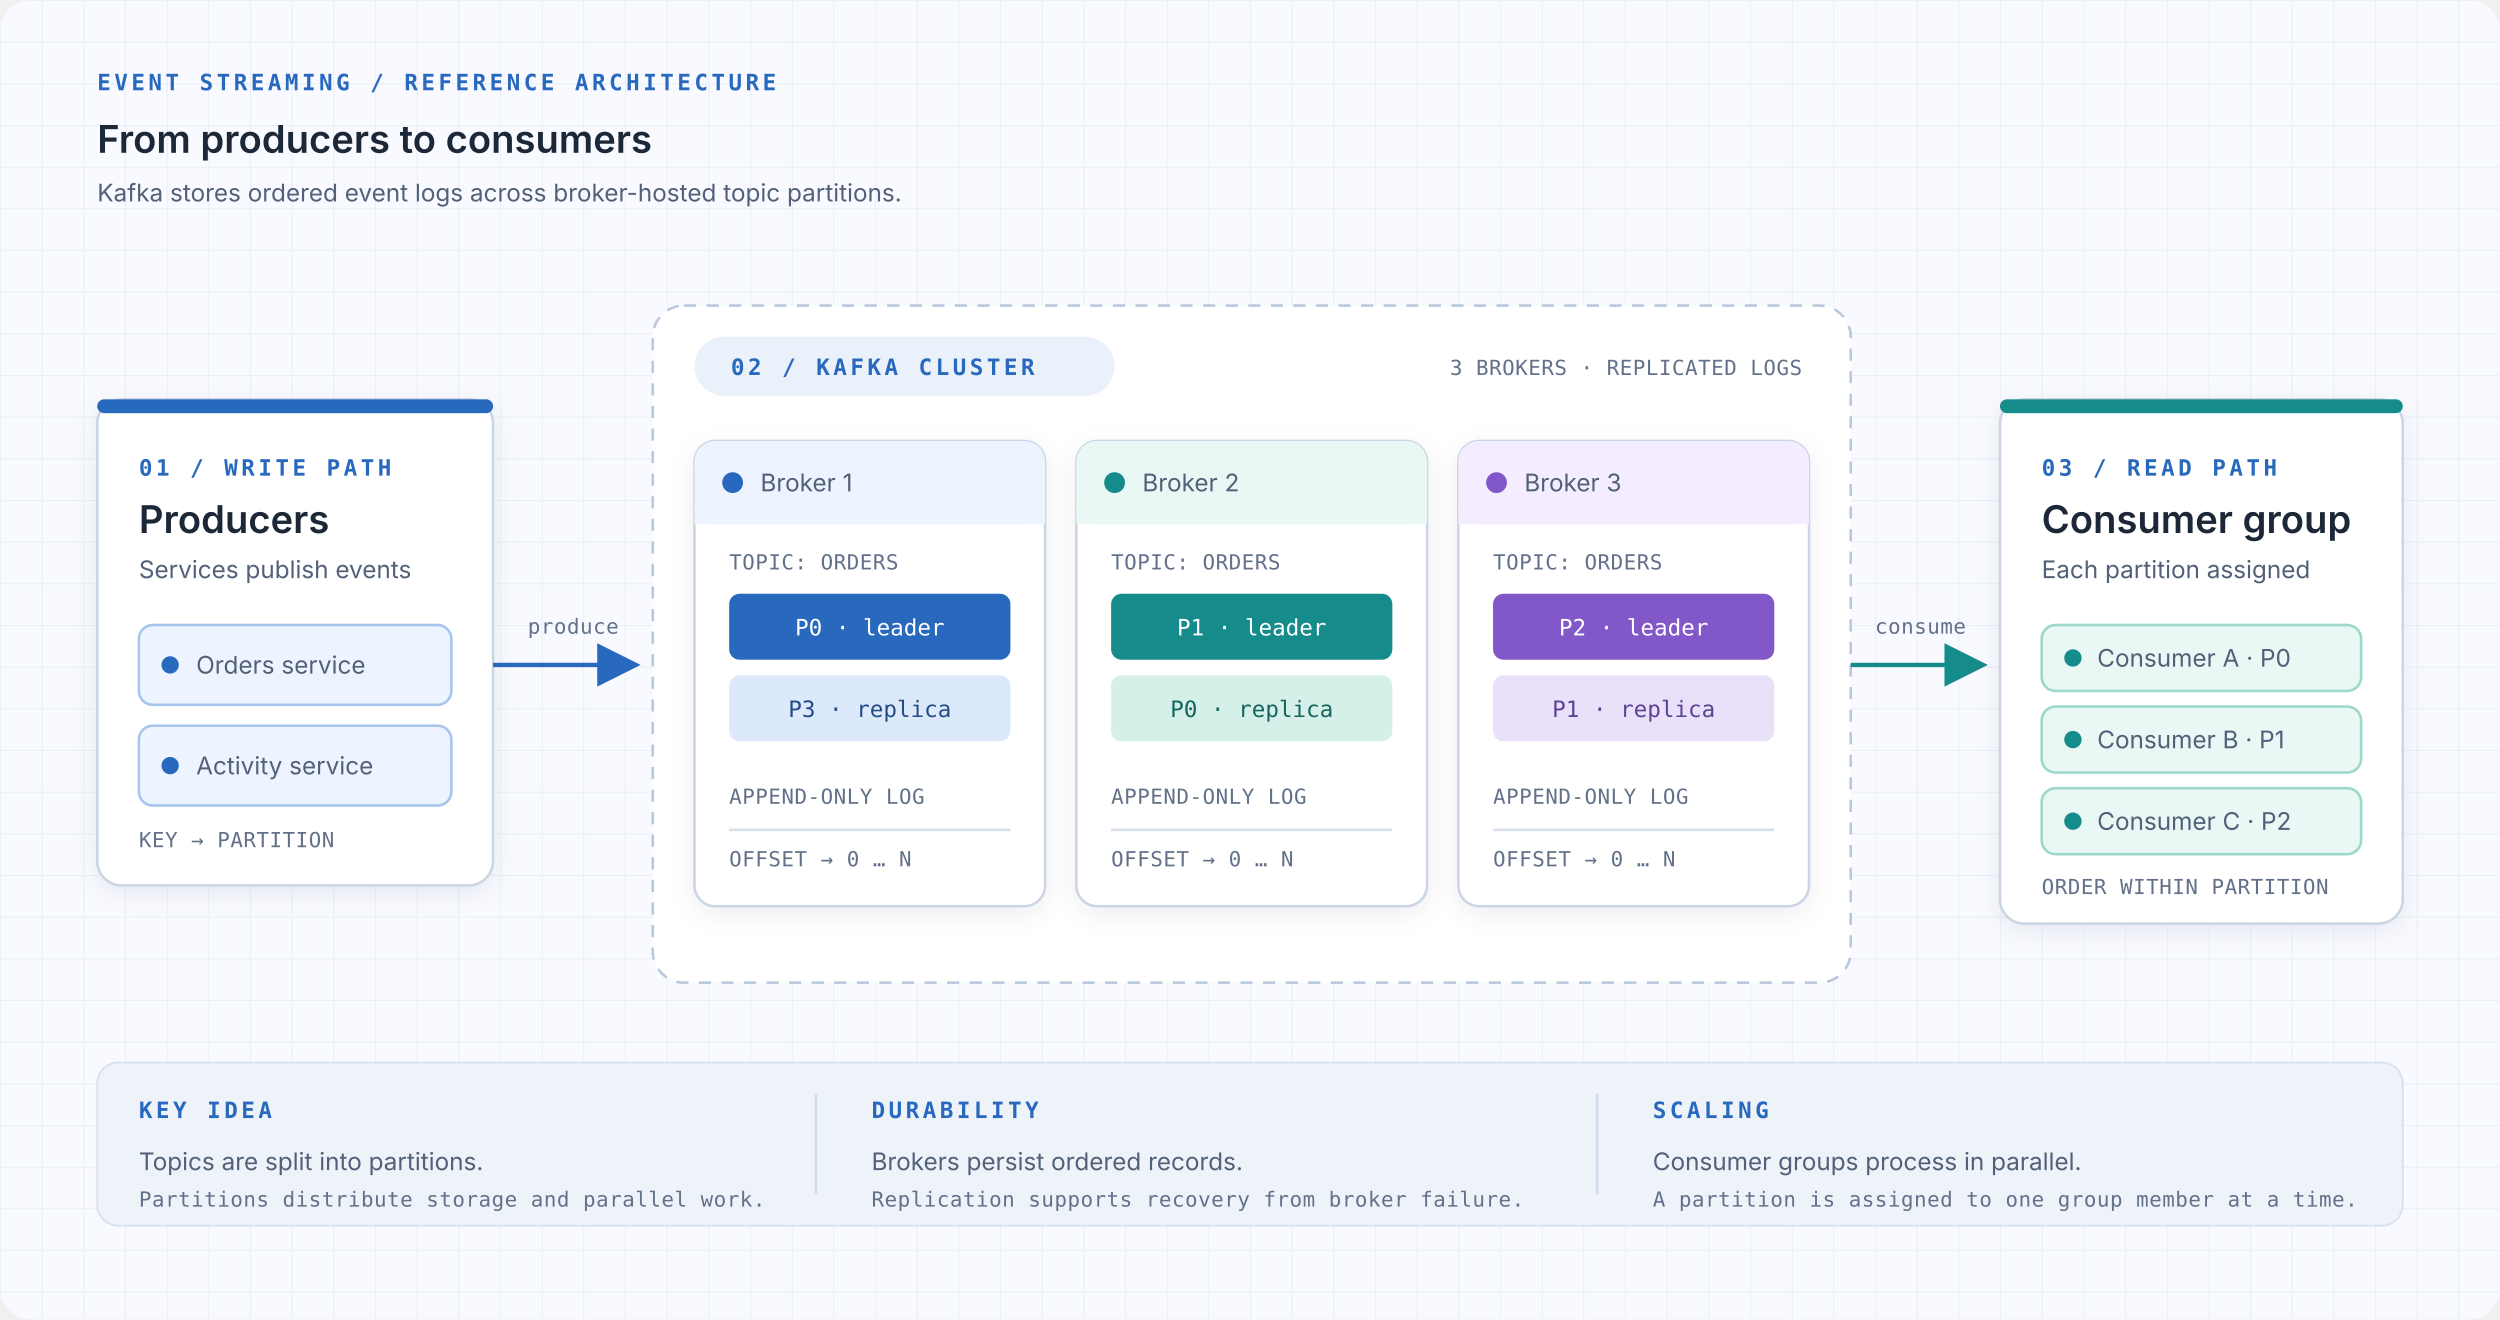
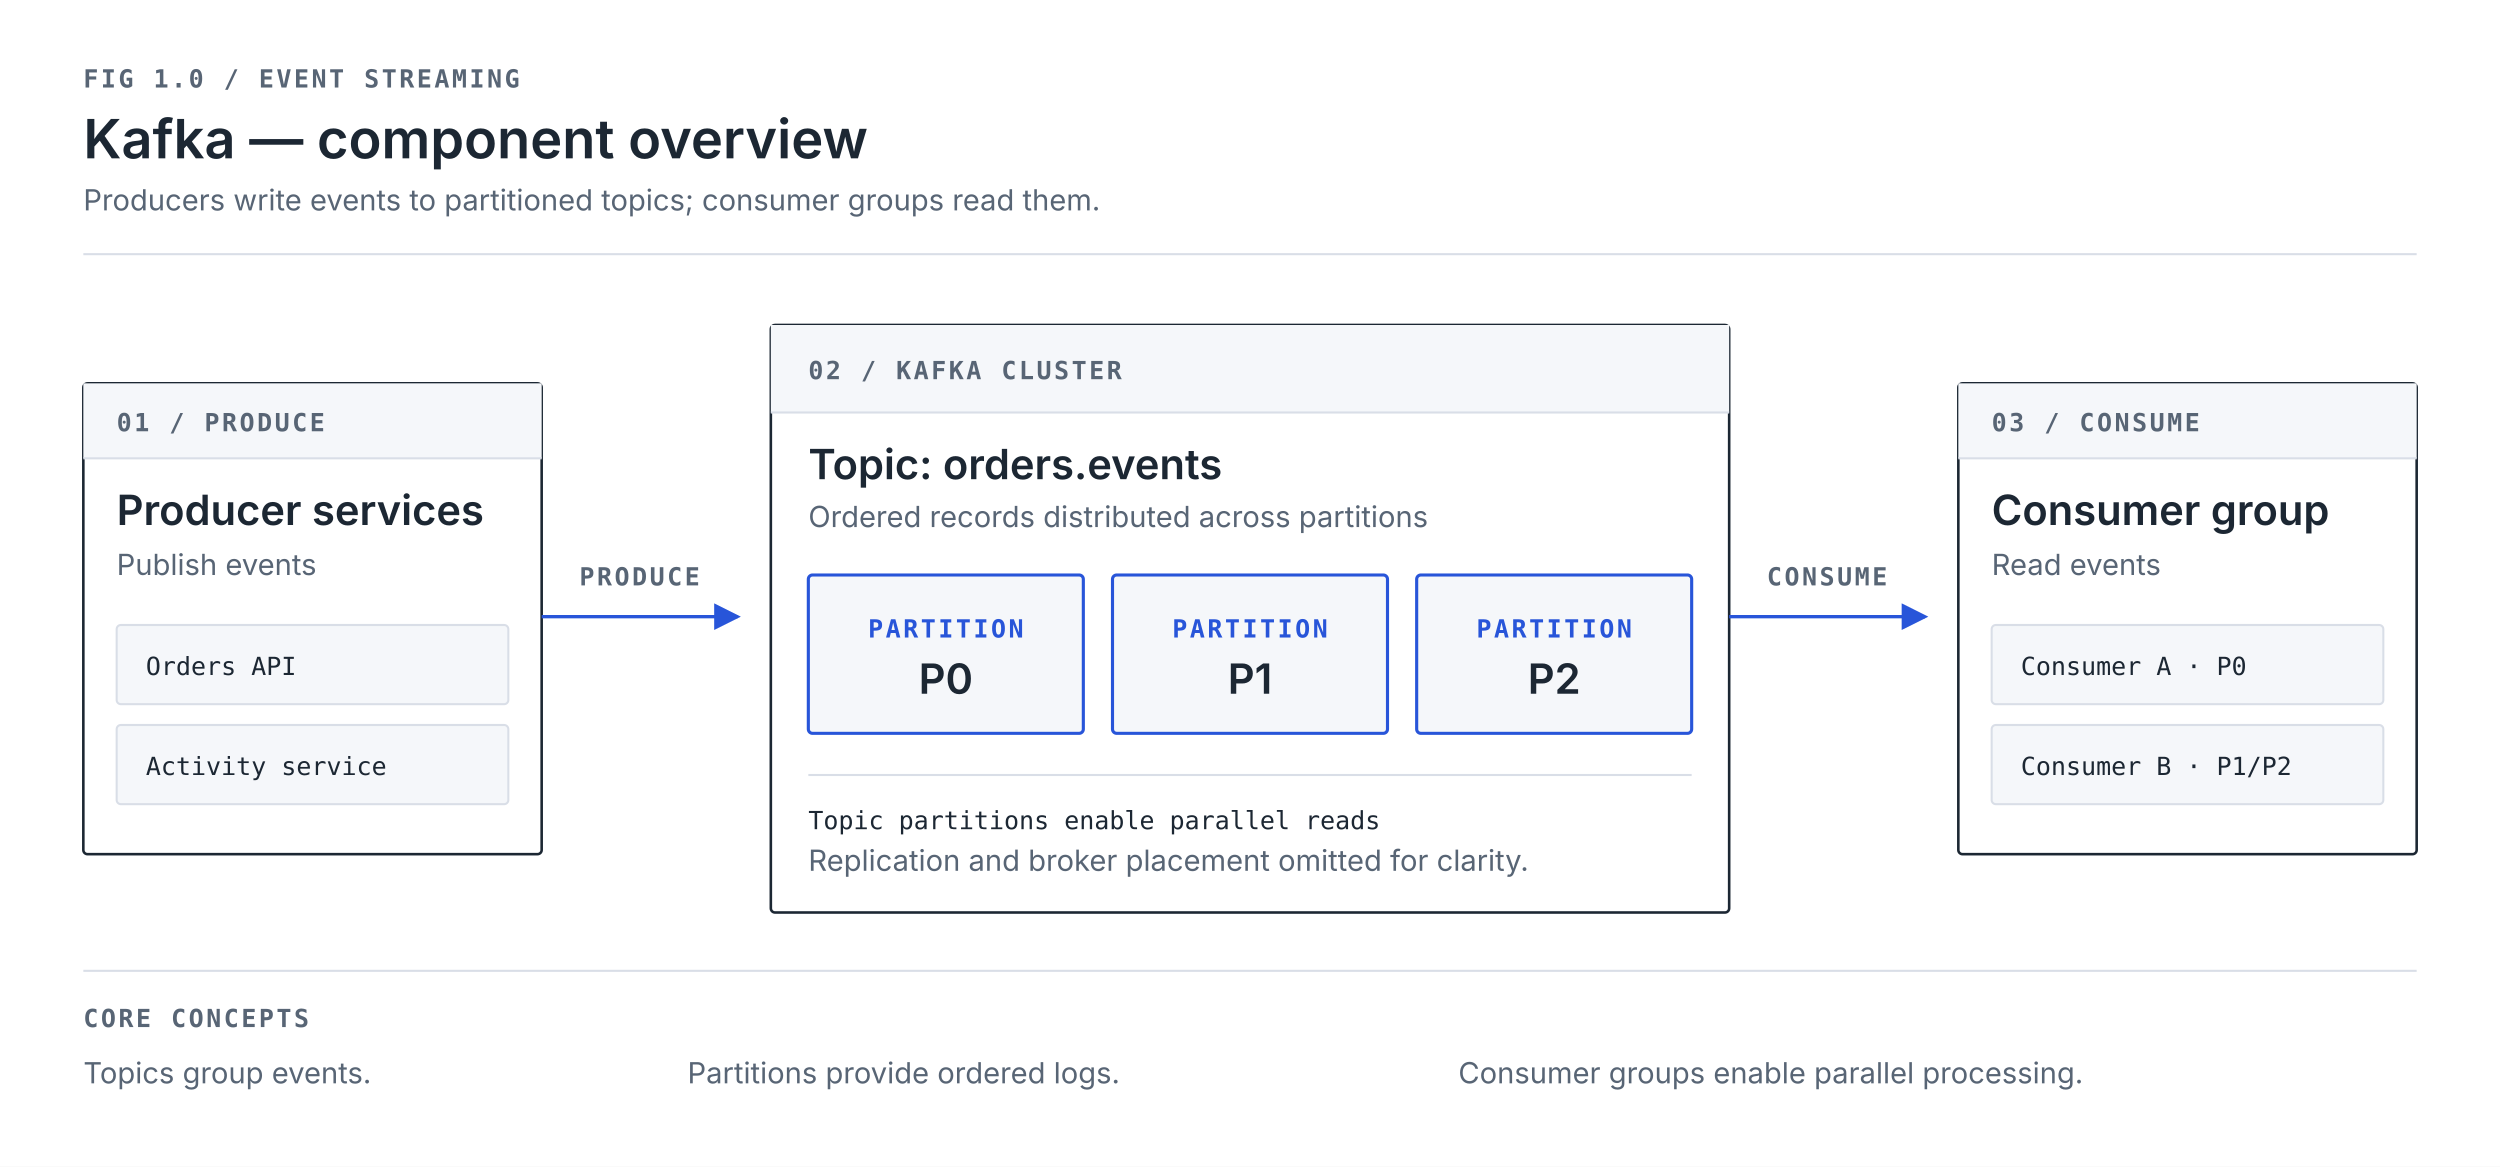
- <svg xmlns="http://www.w3.org/2000/svg" width="1440" height="760" viewBox="0 0 1440 760" role="img" aria-labelledby="title desc">
+ <svg xmlns="http://www.w3.org/2000/svg" width="1200" height="560" viewBox="0 0 1200 560" role="img" aria-labelledby="title desc">
  <defs>
-     <pattern id="grid" width="24" height="24" patternUnits="userSpaceOnUse">
-       <path d="M24 0H0V24" fill="none" stroke="#e9edf4" stroke-width="1" />
-     </pattern>
-     <marker id="arrow-blue" markerWidth="10" markerHeight="10" refX="8" refY="5" orient="auto">
-       <path d="M0 0 10 5 0 10Z" fill="#2869bd" />
+     <marker id="arrow" markerWidth="8" markerHeight="8" refX="7" refY="4" orient="auto">
+       <path d="M0 0 L8 4 L0 8 Z" fill="#2855D9" />
    </marker>
-     <marker id="arrow-teal" markerWidth="10" markerHeight="10" refX="8" refY="5" orient="auto">
-       <path d="M0 0 10 5 0 10Z" fill="#168b8b" />
-     </marker>
-     <filter id="shadow" x="-10%" y="-10%" width="120%" height="130%">
-       <feDropShadow dx="0" dy="4" stdDeviation="7" flood-color="#1d2b45" flood-opacity=".07" />
-     </filter>
    <style>
-       .eyebrow{font:600 13px 'DM Mono',monospace;letter-spacing:2px;fill:#2869bd}
-       .heading{font:600 22px Inter,Arial,sans-serif;fill:#1c2738}
-       .body{font:14px Inter,Arial,sans-serif;fill:#526078}
-       .small{font:12px 'DM Mono',monospace;letter-spacing:.3px;fill:#627089}
-       .box{fill:#fff;stroke:#cbd5e3;stroke-width:1.5}
-       .bluebox{fill:#edf4ff;stroke:#a8c5ee;stroke-width:1.5}
-       .tealbox{fill:#e9f8f5;stroke:#9dd8cb;stroke-width:1.5}
-       .partition{stroke:#fff;stroke-width:2}
+       .eyebrow { font-family: 'IBM Plex Mono', monospace; font-size: 12px; font-weight: 600; letter-spacing: 1.2px; fill: #586575; }
+       .heading { font-family: Inter, Arial, sans-serif; font-size: 20px; font-weight: 600; fill: #1C2733; }
+       .body { font-family: Inter, Arial, sans-serif; font-size: 14px; fill: #586575; }
+       .mono { font-family: 'IBM Plex Mono', monospace; font-size: 12px; font-weight: 500; fill: #1C2733; }
+       .component { fill: #FFFFFF; stroke: #1C2733; stroke-width: 1.25; }
+       .subcomponent { fill: #F5F7FA; stroke: #D9DEE7; stroke-width: 1; }
+       .accent { fill: #F5F7FA; stroke: #2855D9; stroke-width: 1.5; }
+       .flow { fill: none; stroke: #2855D9; stroke-width: 1.6; marker-end: url(#arrow); }
+       .rule { stroke: #D9DEE7; stroke-width: 1; }
    </style>
  </defs>
-   <rect width="1440" height="760" rx="18" fill="#f8faff" />
-   <rect width="1440" height="760" rx="18" fill="url(#grid)" />
-   <text x="56" y="52" class="eyebrow">EVENT STREAMING / REFERENCE ARCHITECTURE</text>
-   <text x="56" y="88" class="heading" font-size="28">From producers to consumers</text>
-   <text x="56" y="116" class="body">Kafka stores ordered event logs across broker-hosted topic partitions.</text>
-   <g filter="url(#shadow)">
-     <rect x="56" y="230" width="228" height="280" rx="14" class="box" />
-     <rect x="56" y="230" width="228" height="8" rx="4" fill="#2869bd" />
-   </g>
-   <text x="80" y="274" class="eyebrow">01 / WRITE PATH</text>
-   <text x="80" y="307" class="heading">Producers</text>
-   <text x="80" y="333" class="body">Services publish events</text>
-   <rect x="80" y="360" width="180" height="46" rx="8" class="bluebox" />
-   <circle cx="98" cy="383" r="5" fill="#2869bd" />
-   <text x="113" y="388" class="body" font-weight="600">Orders service</text>
-   <rect x="80" y="418" width="180" height="46" rx="8" class="bluebox" />
-   <circle cx="98" cy="441" r="5" fill="#2869bd" />
-   <text x="113" y="446" class="body" font-weight="600">Activity service</text>
-   <text x="80" y="488" class="small">KEY → PARTITION</text>
-   <path d="M284 383H364" stroke="#2869bd" stroke-width="2.5" fill="none" marker-end="url(#arrow-blue)" />
-   <text x="304" y="365" class="small">produce</text>
-   <rect x="376" y="176" width="690" height="390" rx="18" fill="#fff" stroke="#b9c8dc" stroke-width="1.5" stroke-dasharray="7 6" />
-   <rect x="400" y="194" width="242" height="34" rx="17" fill="#eaf1fb" />
-   <text x="421" y="216" class="eyebrow">02 / KAFKA CLUSTER</text>
-   <text x="1038" y="216" class="small" text-anchor="end">3 BROKERS · REPLICATED LOGS</text>
-   <g filter="url(#shadow)">
-     <rect x="400" y="254" width="202" height="268" rx="12" class="box" />
-   </g>
-   <rect x="400" y="254" width="202" height="48" rx="12" fill="#edf4ff" />
-   <path d="M400 290V302H602V290" fill="#edf4ff" />
-   <circle cx="422" cy="278" r="6" fill="#2869bd" />
-   <text x="438" y="283" class="body" font-weight="600">Broker 1</text>
-   <text x="420" y="328" class="small">TOPIC: ORDERS</text>
-   <rect x="420" y="342" width="162" height="38" rx="6" fill="#2869bd" />
-   <text x="501" y="366" fill="#fff" font-family="DM Mono,monospace" font-size="13" text-anchor="middle">P0 · leader</text>
-   <rect x="420" y="389" width="162" height="38" rx="6" fill="#dce9fb" />
-   <text x="501" y="413" fill="#234c86" font-family="DM Mono,monospace" font-size="13" text-anchor="middle">P3 · replica</text>
-   <text x="420" y="463" class="small">APPEND-ONLY LOG</text>
-   <path d="M420 478H582" stroke="#d7dfeb" stroke-width="1.5" />
-   <text x="420" y="499" class="small">OFFSET  →  0 … N</text>
-   <g filter="url(#shadow)">
-     <rect x="620" y="254" width="202" height="268" rx="12" class="box" />
-   </g>
-   <rect x="620" y="254" width="202" height="48" rx="12" fill="#e9f8f5" />
-   <path d="M620 290V302H822V290" fill="#e9f8f5" />
-   <circle cx="642" cy="278" r="6" fill="#168b8b" />
-   <text x="658" y="283" class="body" font-weight="600">Broker 2</text>
-   <text x="640" y="328" class="small">TOPIC: ORDERS</text>
-   <rect x="640" y="342" width="162" height="38" rx="6" fill="#168b8b" />
-   <text x="721" y="366" fill="#fff" font-family="DM Mono,monospace" font-size="13" text-anchor="middle">P1 · leader</text>
-   <rect x="640" y="389" width="162" height="38" rx="6" fill="#d5f0e9" />
-   <text x="721" y="413" fill="#17645f" font-family="DM Mono,monospace" font-size="13" text-anchor="middle">P0 · replica</text>
-   <text x="640" y="463" class="small">APPEND-ONLY LOG</text>
-   <path d="M640 478H802" stroke="#d7dfeb" stroke-width="1.5" />
-   <text x="640" y="499" class="small">OFFSET  →  0 … N</text>
-   <g filter="url(#shadow)">
-     <rect x="840" y="254" width="202" height="268" rx="12" class="box" />
-   </g>
-   <rect x="840" y="254" width="202" height="48" rx="12" fill="#f4edff" />
-   <path d="M840 290V302H1042V290" fill="#f4edff" />
-   <circle cx="862" cy="278" r="6" fill="#8257c8" />
-   <text x="878" y="283" class="body" font-weight="600">Broker 3</text>
-   <text x="860" y="328" class="small">TOPIC: ORDERS</text>
-   <rect x="860" y="342" width="162" height="38" rx="6" fill="#8257c8" />
-   <text x="941" y="366" fill="#fff" font-family="DM Mono,monospace" font-size="13" text-anchor="middle">P2 · leader</text>
-   <rect x="860" y="389" width="162" height="38" rx="6" fill="#e9e0fa" />
-   <text x="941" y="413" fill="#5d4294" font-family="DM Mono,monospace" font-size="13" text-anchor="middle">P1 · replica</text>
-   <text x="860" y="463" class="small">APPEND-ONLY LOG</text>
-   <path d="M860 478H1022" stroke="#d7dfeb" stroke-width="1.5" />
-   <text x="860" y="499" class="small">OFFSET  →  0 … N</text>
-   <path d="M1066 383H1140" stroke="#168b8b" stroke-width="2.5" fill="none" marker-end="url(#arrow-teal)" />
-   <text x="1080" y="365" class="small">consume</text>
-   <g filter="url(#shadow)">
-     <rect x="1152" y="230" width="232" height="302" rx="14" class="box" />
-     <rect x="1152" y="230" width="232" height="8" rx="4" fill="#168b8b" />
-   </g>
-   <text x="1176" y="274" class="eyebrow">03 / READ PATH</text>
-   <text x="1176" y="307" class="heading">Consumer group</text>
-   <text x="1176" y="333" class="body">Each partition assigned</text>
-   <rect x="1176" y="360" width="184" height="38" rx="8" class="tealbox" />
-   <circle cx="1194" cy="379" r="5" fill="#168b8b" />
-   <text x="1208" y="384" class="body" font-weight="600">Consumer A · P0</text>
-   <rect x="1176" y="407" width="184" height="38" rx="8" class="tealbox" />
-   <circle cx="1194" cy="426" r="5" fill="#168b8b" />
-   <text x="1208" y="431" class="body" font-weight="600">Consumer B · P1</text>
-   <rect x="1176" y="454" width="184" height="38" rx="8" class="tealbox" />
-   <circle cx="1194" cy="473" r="5" fill="#168b8b" />
-   <text x="1208" y="478" class="body" font-weight="600">Consumer C · P2</text>
-   <text x="1176" y="515" class="small">ORDER WITHIN PARTITION</text>
-   <rect x="56" y="612" width="1328" height="94" rx="12" fill="#eef3fa" stroke="#d7e0ed" />
-   <g>
-     <text x="80" y="644" class="eyebrow">KEY IDEA</text>
-     <text x="80" y="674" class="body" font-weight="600">Topics are split into partitions.</text>
-     <text x="80" y="695" class="small">Partitions distribute storage and parallel work.</text>
-   </g>
-   <path d="M470 630V688" stroke="#d1dbe9" stroke-width="1.5" />
-   <g>
-     <text x="502" y="644" class="eyebrow">DURABILITY</text>
-     <text x="502" y="674" class="body" font-weight="600">Brokers persist ordered records.</text>
-     <text x="502" y="695" class="small">Replication supports recovery from broker failure.</text>
-   </g>
-   <path d="M920 630V688" stroke="#d1dbe9" stroke-width="1.5" />
-   <g>
-     <text x="952" y="644" class="eyebrow">SCALING</text>
-     <text x="952" y="674" class="body" font-weight="600">Consumer groups process in parallel.</text>
-     <text x="952" y="695" class="small">A partition is assigned to one group member at a time.</text>
-   </g>
+   <rect width="1200" height="560" fill="#FFFFFF" />
+   <text x="40" y="42" class="eyebrow">FIG 1.0 / EVENT STREAMING</text>
+   <text x="40" y="76" class="heading" style="font-size:26px">Kafka — component overview</text>
+   <text x="40" y="101" class="body">Producers write events to partitioned topics; consumer groups read them.</text>
+   <line x1="40" y1="122" x2="1160" y2="122" class="rule" />
+   <rect x="40" y="184" width="220" height="226" rx="2" class="component" />
+   <rect x="40" y="184" width="220" height="36" fill="#F5F7FA" />
+   <line x1="40" y1="220" x2="260" y2="220" class="rule" />
+   <text x="56" y="207" class="eyebrow">01 / PRODUCE</text>
+   <text x="56" y="252" class="heading">Producer services</text>
+   <text x="56" y="276" class="body">Publish events</text>
+   <rect x="56" y="300" width="188" height="38" rx="2" class="subcomponent" />
+   <text x="70" y="324" class="mono">Orders API</text>
+   <rect x="56" y="348" width="188" height="38" rx="2" class="subcomponent" />
+   <text x="70" y="372" class="mono">Activity service</text>
+   <path d="M260 296 H354" class="flow" />
+   <text x="307" y="281" text-anchor="middle" class="eyebrow">PRODUCE</text>
+   <rect x="370" y="156" width="460" height="282" rx="2" class="component" />
+   <rect x="370" y="156" width="460" height="42" fill="#F5F7FA" />
+   <line x1="370" y1="198" x2="830" y2="198" class="rule" />
+   <text x="388" y="182" class="eyebrow">02 / KAFKA CLUSTER</text>
+   <text x="388" y="230" class="heading">Topic: orders.events</text>
+   <text x="388" y="253" class="body">Ordered records distributed across partitions</text>
+   <rect x="388" y="276" width="132" height="76" rx="2" class="accent" />
+   <text x="454" y="306" class="eyebrow" text-anchor="middle" style="fill:#2855D9">PARTITION</text>
+   <text x="454" y="333" class="heading" text-anchor="middle">P0</text>
+   <rect x="534" y="276" width="132" height="76" rx="2" class="accent" />
+   <text x="600" y="306" class="eyebrow" text-anchor="middle" style="fill:#2855D9">PARTITION</text>
+   <text x="600" y="333" class="heading" text-anchor="middle">P1</text>
+   <rect x="680" y="276" width="132" height="76" rx="2" class="accent" />
+   <text x="746" y="306" class="eyebrow" text-anchor="middle" style="fill:#2855D9">PARTITION</text>
+   <text x="746" y="333" class="heading" text-anchor="middle">P2</text>
+   <line x1="388" y1="372" x2="812" y2="372" class="rule" />
+   <text x="388" y="398" class="mono">Topic partitions enable parallel reads</text>
+   <text x="388" y="418" class="body">Replication and broker placement omitted for clarity.</text>
+   <path d="M830 296 H924" class="flow" />
+   <text x="877" y="281" text-anchor="middle" class="eyebrow">CONSUME</text>
+   <rect x="940" y="184" width="220" height="226" rx="2" class="component" />
+   <rect x="940" y="184" width="220" height="36" fill="#F5F7FA" />
+   <line x1="940" y1="220" x2="1160" y2="220" class="rule" />
+   <text x="956" y="207" class="eyebrow">03 / CONSUME</text>
+   <text x="956" y="252" class="heading">Consumer group</text>
+   <text x="956" y="276" class="body">Read events</text>
+   <rect x="956" y="300" width="188" height="38" rx="2" class="subcomponent" />
+   <text x="970" y="324" class="mono">Consumer A · P0</text>
+   <rect x="956" y="348" width="188" height="38" rx="2" class="subcomponent" />
+   <text x="970" y="372" class="mono">Consumer B · P1/P2</text>
+   <line x1="40" y1="466" x2="1160" y2="466" class="rule" />
+   <text x="40" y="493" class="eyebrow">CORE CONCEPTS</text>
+   <text x="40" y="520" class="body">Topics group events.</text>
+   <text x="330" y="520" class="body">Partitions provide ordered logs.</text>
+   <text x="700" y="520" class="body">Consumer groups enable parallel processing.</text>
</svg>
